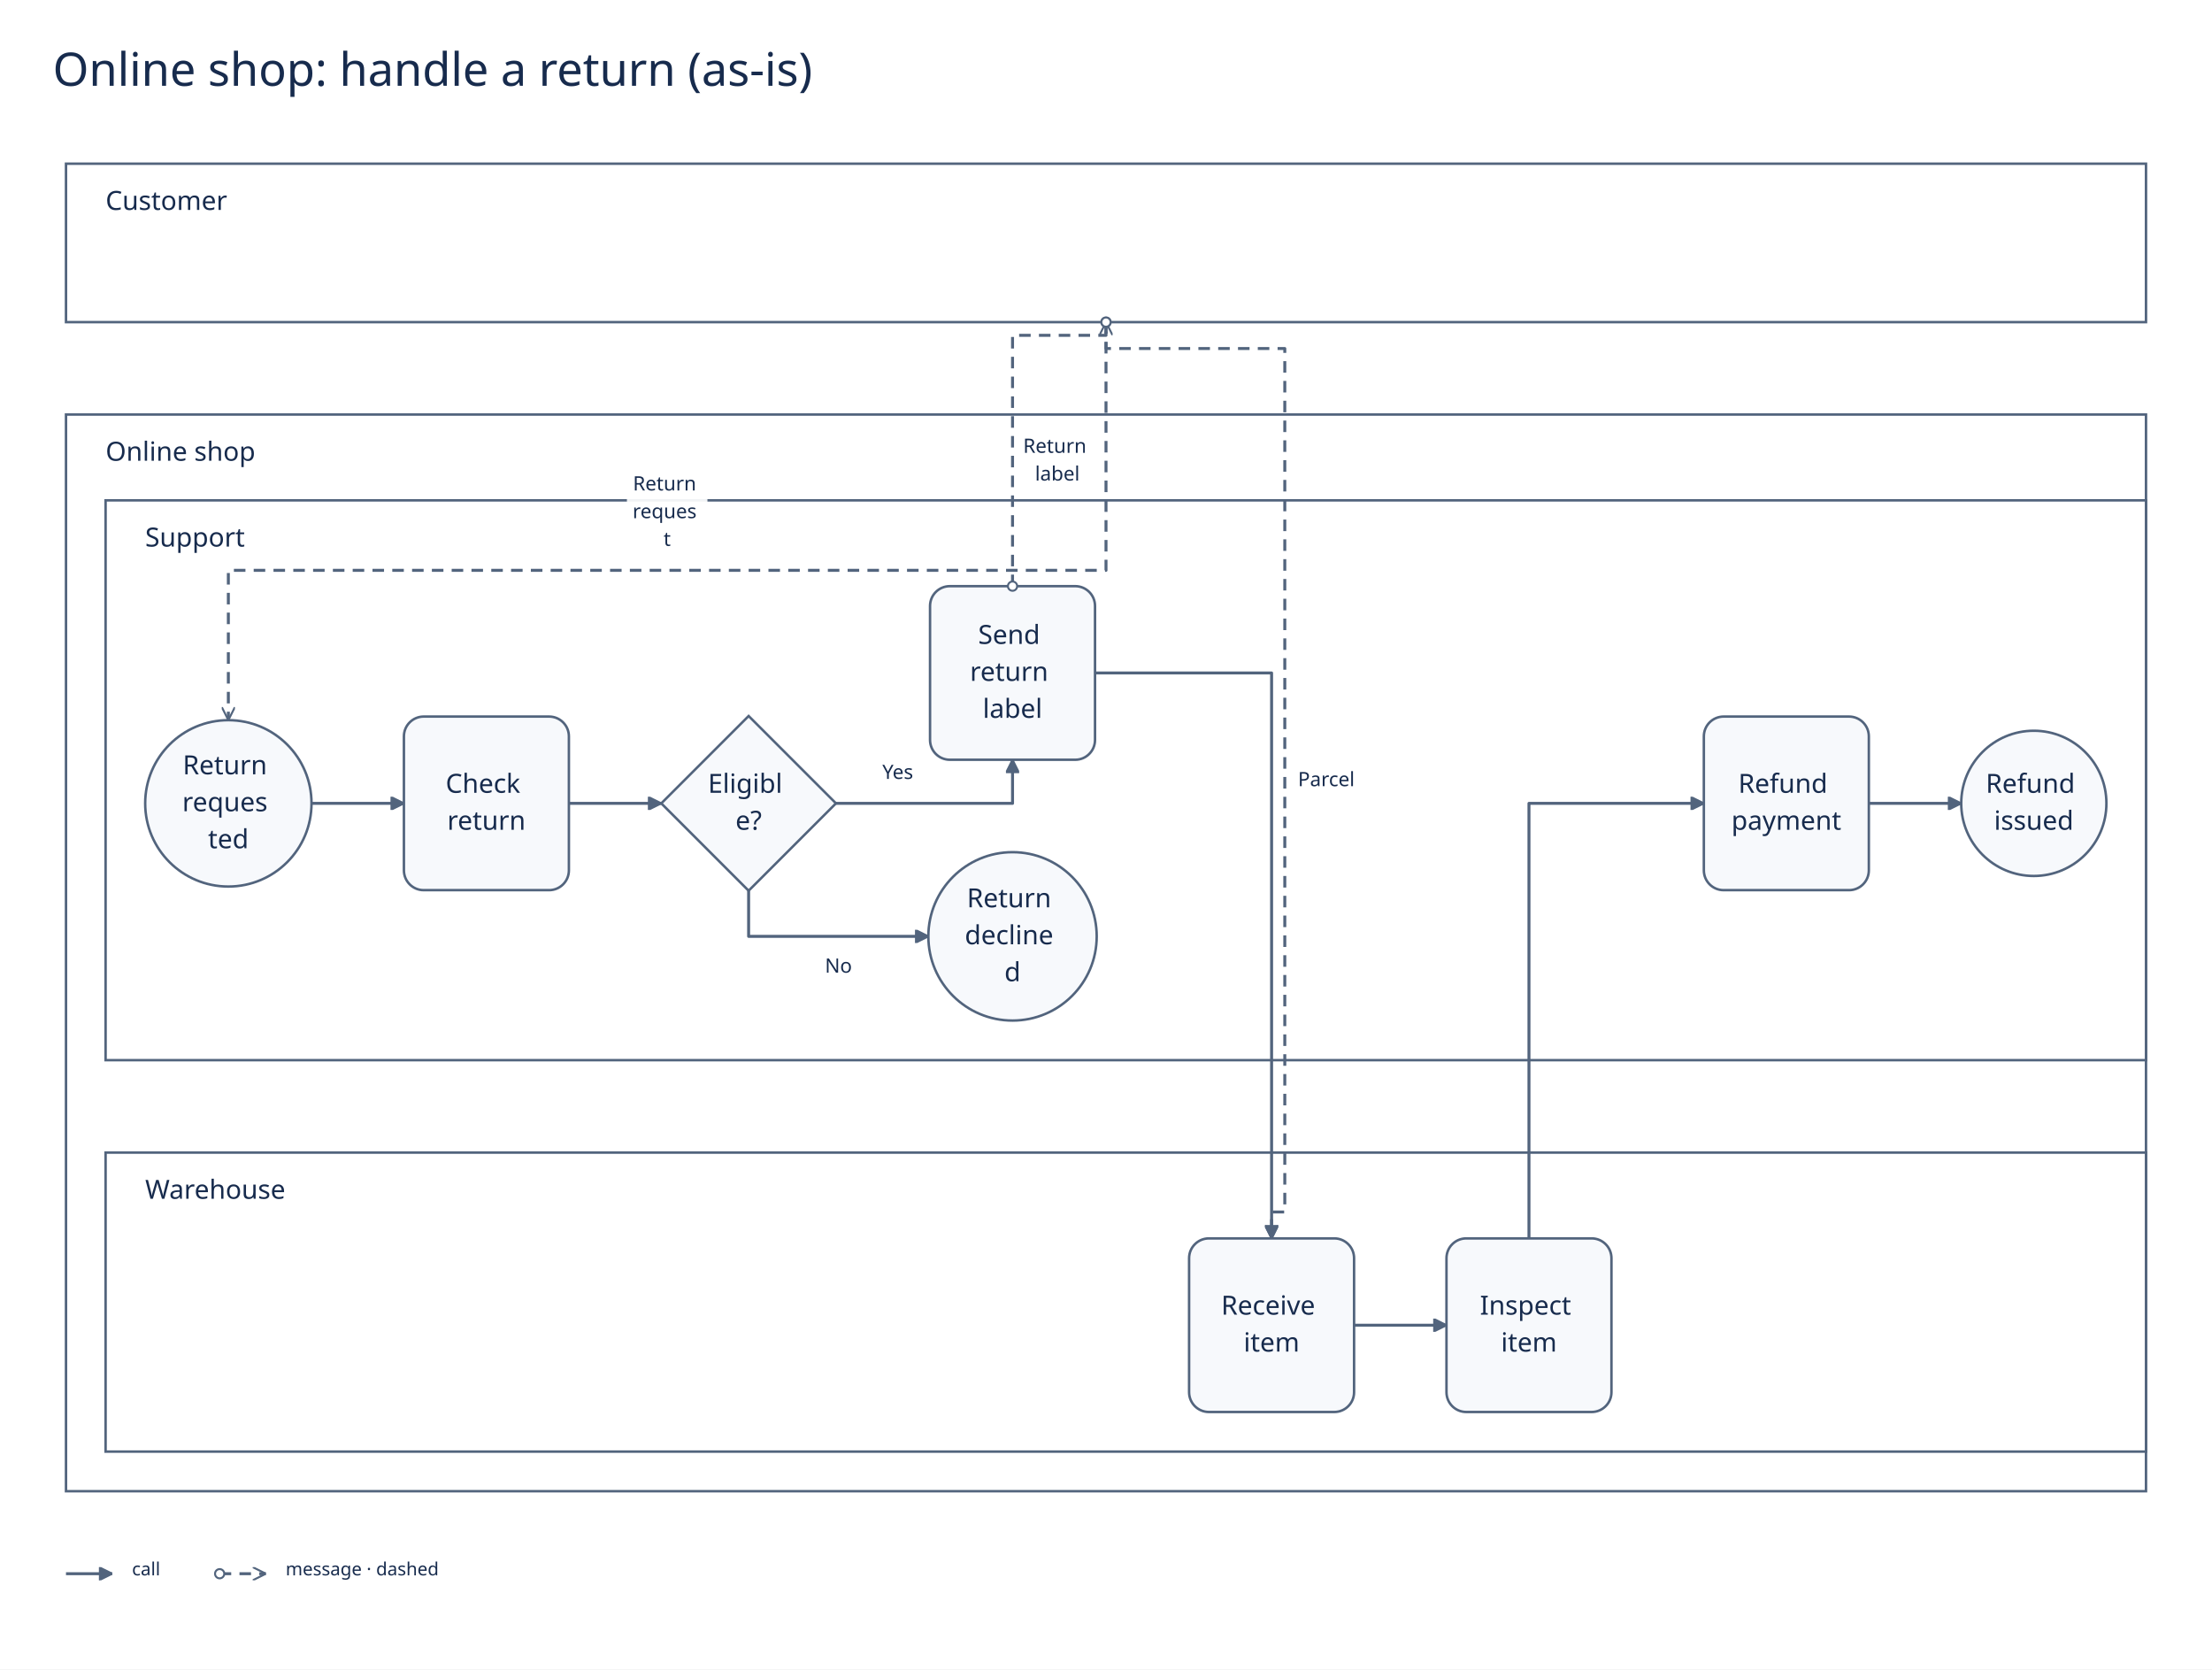
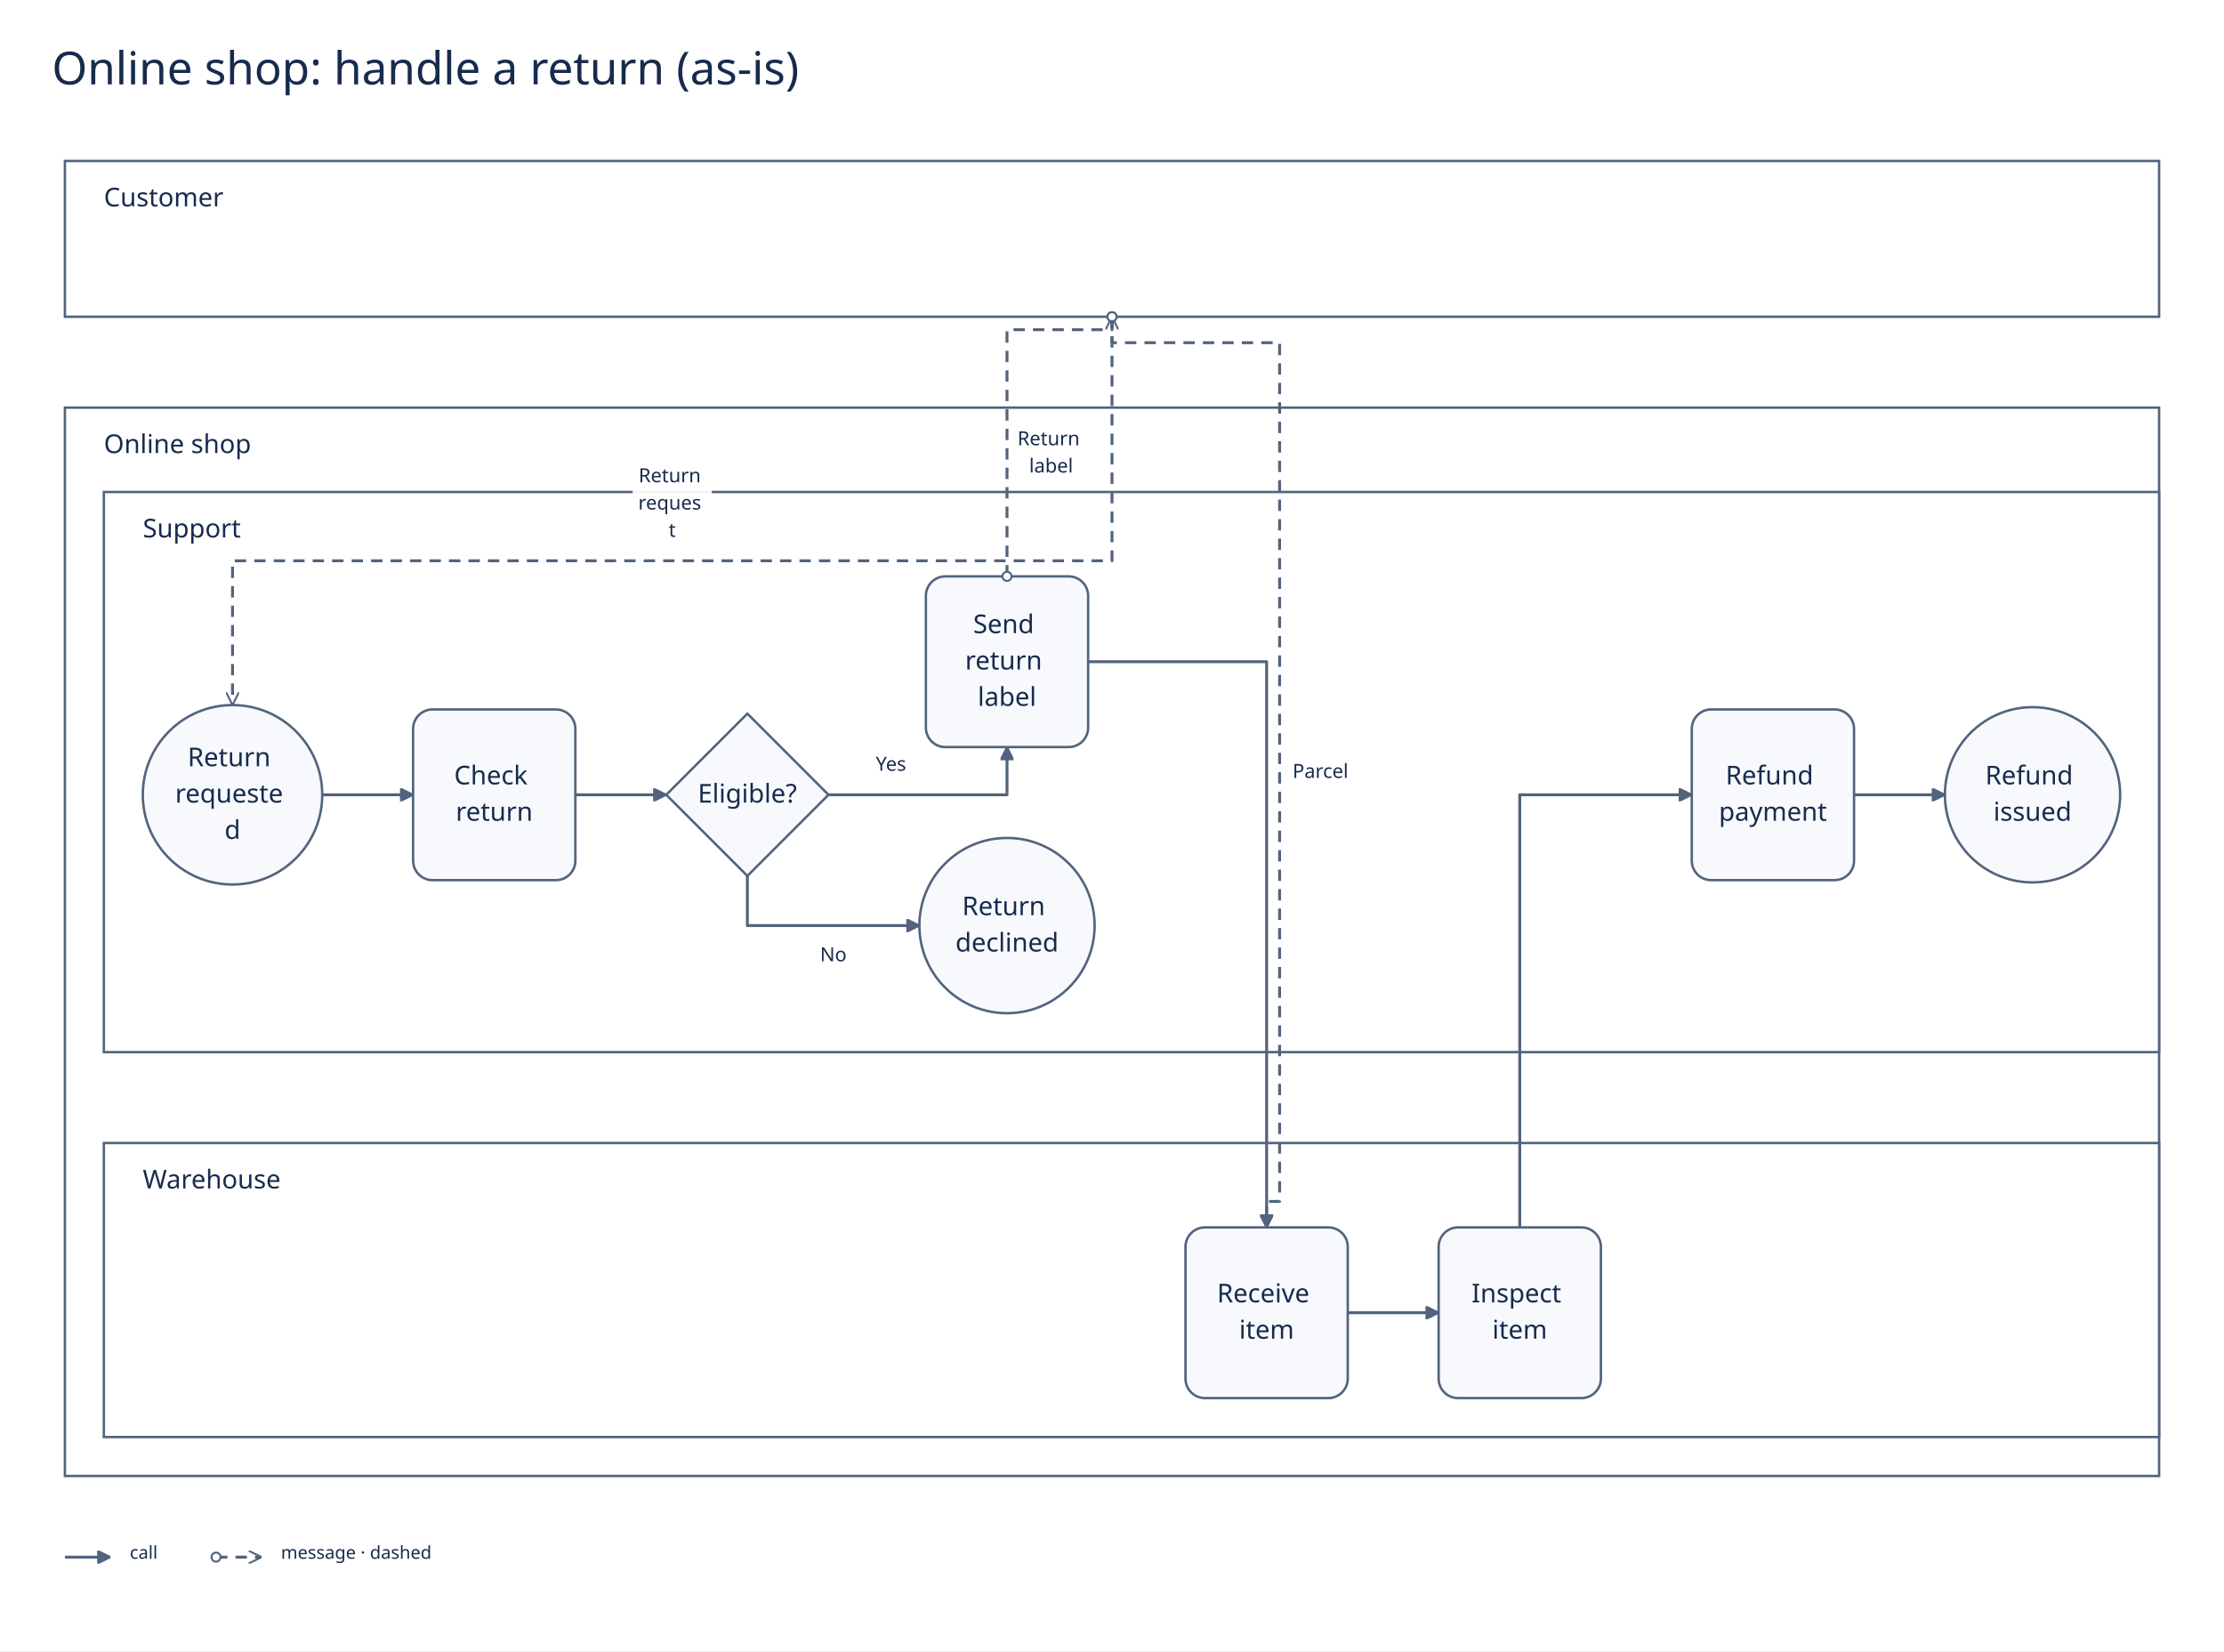
- <svg xmlns="http://www.w3.org/2000/svg" viewBox="0 0 1340.737 1011.642" width="1340.737" height="1011.642" lang="en" role="img" aria-labelledby="a5-en-document-title a5-en-document-desc" data-archatlas="0.1" data-measured-with="pillow">
+ <svg xmlns="http://www.w3.org/2000/svg" viewBox="0 0 1370.585 1017.6" width="1370.585" height="1017.6" lang="en" role="img" aria-labelledby="a5-en-document-title a5-en-document-desc" data-archatlas="0.1" data-measured-with="pillow">
  <defs>
    <marker id="a5-en-marker-peer-arrow" viewBox="0 0 10 10" refX="10" refY="5" markerWidth="8" markerHeight="8" markerUnits="userSpaceOnUse" orient="auto-start-reverse">
      <path d="M 0 0 L 10 5 L 0 10 Z" fill="#52647d" stroke="#52647d" stroke-width="1.5" />
    </marker>
    <marker id="a5-en-marker-peer-circle" viewBox="0 0 10 10" refX="5" refY="5" markerWidth="8" markerHeight="8" markerUnits="userSpaceOnUse">
      <circle cx="5" cy="5" r="3.5" fill="#ffffff" stroke="#52647d" stroke-width="1.5" />
    </marker>
    <marker id="a5-en-marker-peer-open" viewBox="0 0 10 10" refX="10" refY="5" markerWidth="8" markerHeight="8" markerUnits="userSpaceOnUse" orient="auto-start-reverse">
      <path d="M 0 0 L 10 5 L 0 10" fill="none" stroke="#52647d" stroke-width="1.5" />
    </marker>
  </defs>
-   <rect width="1340.737" height="1011.642" fill="#ffffff" data-role="canvas" />
-   <rect id="a5-en-shape-group-p_c" data-id="p_c" data-role="group" data-parent="" data-kind="pool" fill="#ffffff" stroke="#52647d" stroke-width="1.5" data-box="40 99.2 1260.737 96" x="40" y="99.2" width="1260.737" height="96" rx="0" />
-   <rect id="a5-en-shape-group-p_s" data-id="p_s" data-role="group" data-parent="" data-kind="pool" fill="#ffffff" stroke="#52647d" stroke-width="1.5" data-box="40 251.2 1260.737 652.442" x="40" y="251.2" width="1260.737" height="652.442" rx="0" />
-   <rect id="a5-en-shape-group-l_s" data-id="l_s" data-role="group" data-parent="p_s" data-kind="lane" fill="#ffffff" stroke="#52647d" stroke-width="1.5" data-box="64 303.2 1236.737 339.242" x="64" y="303.2" width="1236.737" height="339.242" rx="0" />
-   <ellipse id="a5-en-shape-node-st" data-id="st" data-role="node" data-parent="l_s" data-kind="event" fill="#f7f9fc" stroke="#52647d" stroke-width="1.5" data-box="88 436.413 100.817 100.817" cx="138.408" cy="486.821" rx="50.408" ry="50.408" />
-   <rect id="a5-en-shape-node-chk" data-id="chk" data-role="node" data-parent="l_s" data-kind="task" fill="#f7f9fc" stroke="#52647d" stroke-width="1.5" data-box="244.817 434.221 100 105.2" x="244.817" y="434.221" width="100" height="105.2" rx="12" />
-   <polygon id="a5-en-shape-node-gw" data-id="gw" data-role="node" data-parent="l_s" data-kind="gateway" fill="#f7f9fc" stroke="#52647d" stroke-width="1.5" data-box="400.817 433.882 105.878 105.878" points="453.756,433.882 506.695,486.821 453.756,539.76 400.817,486.821" />
-   <rect id="a5-en-shape-node-lab" data-id="lab" data-role="node" data-parent="l_s" data-kind="task" fill="#f7f9fc" stroke="#52647d" stroke-width="1.5" data-box="563.716 355.2 100 105.2" x="563.716" y="355.2" width="100" height="105.2" rx="12" />
-   <ellipse id="a5-en-shape-node-no" data-id="no" data-role="node" data-parent="l_s" data-kind="event" fill="#f7f9fc" stroke="#52647d" stroke-width="1.5" data-box="562.695 516.4 102.042 102.042" cx="613.716" cy="567.421" rx="51.021" ry="51.021" />
-   <rect id="a5-en-shape-node-ref" data-id="ref" data-role="node" data-parent="l_s" data-kind="task" fill="#f7f9fc" stroke="#52647d" stroke-width="1.5" data-box="1032.737 434.221 100 105.2" x="1032.737" y="434.221" width="100" height="105.2" rx="12" />
-   <ellipse id="a5-en-shape-node-ok" data-id="ok" data-role="node" data-parent="l_s" data-kind="event" fill="#f7f9fc" stroke="#52647d" stroke-width="1.5" data-box="1188.737 442.821 88 88" cx="1232.737" cy="486.821" rx="44" ry="44" />
-   <rect id="a5-en-shape-group-l_w" data-id="l_w" data-role="group" data-parent="p_s" data-kind="lane" fill="#ffffff" stroke="#52647d" stroke-width="1.5" data-box="64 698.442 1236.737 181.2" x="64" y="698.442" width="1236.737" height="181.2" rx="0" />
-   <rect id="a5-en-shape-node-rcv" data-id="rcv" data-role="node" data-parent="l_w" data-kind="task" fill="#f7f9fc" stroke="#52647d" stroke-width="1.5" data-box="720.737 750.442 100 105.2" x="720.737" y="750.442" width="100" height="105.2" rx="12" />
-   <rect id="a5-en-shape-node-ins" data-id="ins" data-role="node" data-parent="l_w" data-kind="task" fill="#f7f9fc" stroke="#52647d" stroke-width="1.5" data-box="876.737 750.442 100 105.2" x="876.737" y="750.442" width="100" height="105.2" rx="12" />
-   <polyline id="a5-en-edge-edge-1" data-id="edge-1" data-role="edge" data-from="st" data-to="chk" data-kind="call" points="188.817,486.821 244.817,486.821" fill="none" stroke="#52647d" stroke-width="1.8" stroke-linejoin="round" marker-end="url(#a5-en-marker-peer-arrow)" />
-   <polyline id="a5-en-edge-edge-2" data-id="edge-2" data-role="edge" data-from="chk" data-to="gw" data-kind="call" points="344.817,486.821 360.817,486.821 360.817,486.821 400.817,486.821" fill="none" stroke="#52647d" stroke-width="1.8" stroke-linejoin="round" marker-end="url(#a5-en-marker-peer-arrow)" />
-   <polyline id="a5-en-edge-edge-3" data-id="edge-3" data-role="edge" data-from="gw" data-to="lab" data-kind="call" points="506.695,486.821 613.716,486.821 613.716,460.4" fill="none" stroke="#52647d" stroke-width="1.8" stroke-linejoin="round" marker-end="url(#a5-en-marker-peer-arrow)" />
-   <polyline id="a5-en-edge-edge-4" data-id="edge-4" data-role="edge" data-from="gw" data-to="no" data-kind="call" points="453.756,539.76 453.756,567.421 562.695,567.421" fill="none" stroke="#52647d" stroke-width="1.8" stroke-linejoin="round" marker-end="url(#a5-en-marker-peer-arrow)" />
-   <polyline id="a5-en-edge-edge-5" data-id="edge-5" data-role="edge" data-from="lab" data-to="rcv" data-kind="call" points="663.716,407.8 770.737,407.8 770.737,750.442" fill="none" stroke="#52647d" stroke-width="1.8" stroke-linejoin="round" marker-end="url(#a5-en-marker-peer-arrow)" />
-   <polyline id="a5-en-edge-edge-6" data-id="edge-6" data-role="edge" data-from="rcv" data-to="ins" data-kind="call" points="820.737,803.042 876.737,803.042" fill="none" stroke="#52647d" stroke-width="1.8" stroke-linejoin="round" marker-end="url(#a5-en-marker-peer-arrow)" />
-   <polyline id="a5-en-edge-edge-7" data-id="edge-7" data-role="edge" data-from="ins" data-to="ref" data-kind="call" points="926.737,750.442 926.737,486.821 1032.737,486.821" fill="none" stroke="#52647d" stroke-width="1.8" stroke-linejoin="round" marker-end="url(#a5-en-marker-peer-arrow)" />
-   <polyline id="a5-en-edge-edge-8" data-id="edge-8" data-role="edge" data-from="ref" data-to="ok" data-kind="call" points="1132.737,486.821 1188.737,486.821" fill="none" stroke="#52647d" stroke-width="1.8" stroke-linejoin="round" marker-end="url(#a5-en-marker-peer-arrow)" />
-   <polyline id="a5-en-edge-edge-9" data-id="edge-9" data-role="edge" data-from="p_c" data-to="st" data-kind="message" points="670.368,195.2 670.368,345.6 138.408,345.6 138.408,436.413" fill="none" stroke="#52647d" stroke-width="1.8" stroke-linejoin="round" marker-end="url(#a5-en-marker-peer-open)" marker-start="url(#a5-en-marker-peer-circle)" stroke-dasharray="7 5" />
-   <polyline id="a5-en-edge-edge-10" data-id="edge-10" data-role="edge" data-from="lab" data-to="p_c" data-kind="message" points="613.716,355.2 613.716,203.2 670.368,203.2 670.368,195.2" fill="none" stroke="#52647d" stroke-width="1.8" stroke-linejoin="round" marker-end="url(#a5-en-marker-peer-open)" marker-start="url(#a5-en-marker-peer-circle)" stroke-dasharray="7 5" />
-   <polyline id="a5-en-edge-edge-11" data-id="edge-11" data-role="edge" data-from="p_c" data-to="rcv" data-kind="message" points="670.368,195.2 670.368,211.2 778.737,211.2 778.737,734.442 770.737,734.442 770.737,750.442" fill="none" stroke="#52647d" stroke-width="1.8" stroke-linejoin="round" marker-end="url(#a5-en-marker-peer-open)" marker-start="url(#a5-en-marker-peer-circle)" stroke-dasharray="7 5" />
-   <polyline id="a5-en-edge-legend-line-0" data-id="legend-line-0" data-role="edge" data-from="" data-to="" data-kind="legend" points="40,953.642 68,953.642" fill="none" stroke="#52647d" stroke-width="1.8" stroke-linejoin="round" marker-end="url(#a5-en-marker-peer-arrow)" />
-   <polyline id="a5-en-edge-legend-line-1" data-id="legend-line-1" data-role="edge" data-from="" data-to="" data-kind="legend" points="133.141,953.642 161.141,953.642" fill="none" stroke="#52647d" stroke-width="1.8" stroke-linejoin="round" marker-end="url(#a5-en-marker-peer-open)" marker-start="url(#a5-en-marker-peer-circle)" stroke-dasharray="7 5" />
-   <rect id="a5-en-shape-label-bg-__edge-3-background" data-id="__edge-3-background" data-role="label-bg" data-parent="edge-3" x="529.793" y="456.021" width="28.719" height="24.8" fill="#ffffff" fill-opacity="0.92" rx="3" />
-   <rect id="a5-en-shape-label-bg-__edge-4-background" data-id="__edge-4-background" data-role="label-bg" data-parent="edge-4" x="495.03" y="573.421" width="26.391" height="24.8" fill="#ffffff" fill-opacity="0.92" rx="3" />
-   <rect id="a5-en-shape-label-bg-__edge-9-background" data-id="__edge-9-background" data-role="label-bg" data-parent="edge-9" x="379.99" y="281.2" width="48.797" height="58.4" fill="#ffffff" fill-opacity="0.92" rx="3" />
-   <rect id="a5-en-shape-label-bg-__edge-10-background" data-id="__edge-10-background" data-role="label-bg" data-parent="edge-10" x="616.716" y="258.4" width="48.359" height="41.6" fill="#ffffff" fill-opacity="0.92" rx="3" />
-   <rect id="a5-en-shape-label-bg-__edge-11-background" data-id="__edge-11-background" data-role="label-bg" data-parent="edge-11" x="781.737" y="460.421" width="44.344" height="24.8" fill="#ffffff" fill-opacity="0.92" rx="3" />
+   <rect width="1370.585" height="1017.6" fill="#ffffff" data-role="canvas" />
+   <rect id="a5-en-shape-group-p_c" data-id="p_c" data-role="group" data-parent="" data-kind="pool" fill="#ffffff" stroke="#52647d" stroke-width="1.5" data-box="40 99.2 1290.585 96" x="40" y="99.2" width="1290.585" height="96" rx="0" />
+   <rect id="a5-en-shape-group-p_s" data-id="p_s" data-role="group" data-parent="" data-kind="pool" fill="#ffffff" stroke="#52647d" stroke-width="1.5" data-box="40 251.2 1290.585 658.4" x="40" y="251.2" width="1290.585" height="658.4" rx="0" />
+   <rect id="a5-en-shape-group-l_s" data-id="l_s" data-role="group" data-parent="p_s" data-kind="lane" fill="#ffffff" stroke="#52647d" stroke-width="1.5" data-box="64 303.2 1266.585 345.2" x="64" y="303.2" width="1266.585" height="345.2" rx="0" />
+   <ellipse id="a5-en-shape-node-st" data-id="st" data-role="node" data-parent="l_s" data-kind="event" fill="#f7f9fc" stroke="#52647d" stroke-width="1.5" data-box="88 434.507 110.585 110.585" cx="143.293" cy="489.8" rx="55.293" ry="55.293" />
+   <rect id="a5-en-shape-node-chk" data-id="chk" data-role="node" data-parent="l_s" data-kind="task" fill="#f7f9fc" stroke="#52647d" stroke-width="1.5" data-box="254.585 437.2 100 105.2" x="254.585" y="437.2" width="100" height="105.2" rx="12" />
+   <polygon id="a5-en-shape-node-gw" data-id="gw" data-role="node" data-parent="l_s" data-kind="gateway" fill="#f7f9fc" stroke="#52647d" stroke-width="1.5" data-box="410.585 439.8 100 100" points="460.585,439.8 510.585,489.8 460.585,539.8 410.585,489.8" />
+   <rect id="a5-en-shape-node-lab" data-id="lab" data-role="node" data-parent="l_s" data-kind="task" fill="#f7f9fc" stroke="#52647d" stroke-width="1.5" data-box="570.585 355.2 100 105.2" x="570.585" y="355.2" width="100" height="105.2" rx="12" />
+   <ellipse id="a5-en-shape-node-no" data-id="no" data-role="node" data-parent="l_s" data-kind="event" fill="#f7f9fc" stroke="#52647d" stroke-width="1.5" data-box="566.585 516.4 108 108" cx="620.585" cy="570.4" rx="54" ry="54" />
+   <rect id="a5-en-shape-node-ref" data-id="ref" data-role="node" data-parent="l_s" data-kind="task" fill="#f7f9fc" stroke="#52647d" stroke-width="1.5" data-box="1042.585 437.2 100 105.2" x="1042.585" y="437.2" width="100" height="105.2" rx="12" />
+   <ellipse id="a5-en-shape-node-ok" data-id="ok" data-role="node" data-parent="l_s" data-kind="event" fill="#f7f9fc" stroke="#52647d" stroke-width="1.5" data-box="1198.585 435.8 108 108" cx="1252.585" cy="489.8" rx="54" ry="54" />
+   <rect id="a5-en-shape-group-l_w" data-id="l_w" data-role="group" data-parent="p_s" data-kind="lane" fill="#ffffff" stroke="#52647d" stroke-width="1.5" data-box="64 704.4 1266.585 181.2" x="64" y="704.4" width="1266.585" height="181.2" rx="0" />
+   <rect id="a5-en-shape-node-rcv" data-id="rcv" data-role="node" data-parent="l_w" data-kind="task" fill="#f7f9fc" stroke="#52647d" stroke-width="1.5" data-box="730.585 756.4 100 105.2" x="730.585" y="756.4" width="100" height="105.2" rx="12" />
+   <rect id="a5-en-shape-node-ins" data-id="ins" data-role="node" data-parent="l_w" data-kind="task" fill="#f7f9fc" stroke="#52647d" stroke-width="1.5" data-box="886.585 756.4 100 105.2" x="886.585" y="756.4" width="100" height="105.2" rx="12" />
+   <polyline id="a5-en-edge-edge-1" data-id="edge-1" data-role="edge" data-from="st" data-to="chk" data-kind="call" points="198.585,489.8 214.585,489.8 214.585,489.8 254.585,489.8" fill="none" stroke="#52647d" stroke-width="1.8" stroke-linejoin="round" marker-end="url(#a5-en-marker-peer-arrow)" />
+   <polyline id="a5-en-edge-edge-2" data-id="edge-2" data-role="edge" data-from="chk" data-to="gw" data-kind="call" points="354.585,489.8 410.585,489.8" fill="none" stroke="#52647d" stroke-width="1.8" stroke-linejoin="round" marker-end="url(#a5-en-marker-peer-arrow)" />
+   <polyline id="a5-en-edge-edge-3" data-id="edge-3" data-role="edge" data-from="gw" data-to="lab" data-kind="call" points="510.585,489.8 620.585,489.8 620.585,460.4" fill="none" stroke="#52647d" stroke-width="1.8" stroke-linejoin="round" marker-end="url(#a5-en-marker-peer-arrow)" />
+   <polyline id="a5-en-edge-edge-4" data-id="edge-4" data-role="edge" data-from="gw" data-to="no" data-kind="call" points="460.585,539.8 460.585,570.4 566.585,570.4" fill="none" stroke="#52647d" stroke-width="1.8" stroke-linejoin="round" marker-end="url(#a5-en-marker-peer-arrow)" />
+   <polyline id="a5-en-edge-edge-5" data-id="edge-5" data-role="edge" data-from="lab" data-to="rcv" data-kind="call" points="670.585,407.8 780.585,407.8 780.585,756.4" fill="none" stroke="#52647d" stroke-width="1.8" stroke-linejoin="round" marker-end="url(#a5-en-marker-peer-arrow)" />
+   <polyline id="a5-en-edge-edge-6" data-id="edge-6" data-role="edge" data-from="rcv" data-to="ins" data-kind="call" points="830.585,809 886.585,809" fill="none" stroke="#52647d" stroke-width="1.8" stroke-linejoin="round" marker-end="url(#a5-en-marker-peer-arrow)" />
+   <polyline id="a5-en-edge-edge-7" data-id="edge-7" data-role="edge" data-from="ins" data-to="ref" data-kind="call" points="936.585,756.4 936.585,489.8 1042.585,489.8" fill="none" stroke="#52647d" stroke-width="1.8" stroke-linejoin="round" marker-end="url(#a5-en-marker-peer-arrow)" />
+   <polyline id="a5-en-edge-edge-8" data-id="edge-8" data-role="edge" data-from="ref" data-to="ok" data-kind="call" points="1142.585,489.8 1198.585,489.8" fill="none" stroke="#52647d" stroke-width="1.8" stroke-linejoin="round" marker-end="url(#a5-en-marker-peer-arrow)" />
+   <polyline id="a5-en-edge-edge-9" data-id="edge-9" data-role="edge" data-from="p_c" data-to="st" data-kind="message" points="685.293,195.2 685.293,345.6 143.293,345.6 143.293,434.507" fill="none" stroke="#52647d" stroke-width="1.8" stroke-linejoin="round" marker-end="url(#a5-en-marker-peer-open)" marker-start="url(#a5-en-marker-peer-circle)" stroke-dasharray="7 5" />
+   <polyline id="a5-en-edge-edge-10" data-id="edge-10" data-role="edge" data-from="lab" data-to="p_c" data-kind="message" points="620.585,355.2 620.585,203.2 685.293,203.2 685.293,195.2" fill="none" stroke="#52647d" stroke-width="1.8" stroke-linejoin="round" marker-end="url(#a5-en-marker-peer-open)" marker-start="url(#a5-en-marker-peer-circle)" stroke-dasharray="7 5" />
+   <polyline id="a5-en-edge-edge-11" data-id="edge-11" data-role="edge" data-from="p_c" data-to="rcv" data-kind="message" points="685.293,195.2 685.293,211.2 788.585,211.2 788.585,740.4 780.585,740.4 780.585,756.4" fill="none" stroke="#52647d" stroke-width="1.8" stroke-linejoin="round" marker-end="url(#a5-en-marker-peer-open)" marker-start="url(#a5-en-marker-peer-circle)" stroke-dasharray="7 5" />
+   <polyline id="a5-en-edge-legend-line-0" data-id="legend-line-0" data-role="edge" data-from="" data-to="" data-kind="legend" points="40,959.6 68,959.6" fill="none" stroke="#52647d" stroke-width="1.8" stroke-linejoin="round" marker-end="url(#a5-en-marker-peer-arrow)" />
+   <polyline id="a5-en-edge-legend-line-1" data-id="legend-line-1" data-role="edge" data-from="" data-to="" data-kind="legend" points="133.141,959.6 161.141,959.6" fill="none" stroke="#52647d" stroke-width="1.8" stroke-linejoin="round" marker-end="url(#a5-en-marker-peer-open)" marker-start="url(#a5-en-marker-peer-circle)" stroke-dasharray="7 5" />
+   <rect id="a5-en-shape-label-bg-__edge-3-background" data-id="__edge-3-background" data-role="label-bg" data-parent="edge-3" x="534.726" y="459" width="28.719" height="24.8" fill="#ffffff" fill-opacity="0.92" rx="3" />
+   <rect id="a5-en-shape-label-bg-__edge-4-background" data-id="__edge-4-background" data-role="label-bg" data-parent="edge-4" x="500.39" y="576.4" width="26.391" height="24.8" fill="#ffffff" fill-opacity="0.92" rx="3" />
+   <rect id="a5-en-shape-label-bg-__edge-9-background" data-id="__edge-9-background" data-role="label-bg" data-parent="edge-9" x="389.894" y="281.2" width="48.797" height="58.4" fill="#ffffff" fill-opacity="0.92" rx="3" />
+   <rect id="a5-en-shape-label-bg-__edge-10-background" data-id="__edge-10-background" data-role="label-bg" data-parent="edge-10" x="623.585" y="258.4" width="48.359" height="41.6" fill="#ffffff" fill-opacity="0.92" rx="3" />
+   <rect id="a5-en-shape-label-bg-__edge-11-background" data-id="__edge-11-background" data-role="label-bg" data-parent="edge-11" x="791.585" y="463.4" width="44.344" height="24.8" fill="#ffffff" fill-opacity="0.92" rx="3" />
  <text id="a5-en-text-title-figure-title" data-id="figure-title" data-role="title" data-owner="" x="32" y="52" font-size="28" font-family="&quot;Noto Sans&quot;, &quot;DejaVu Sans&quot;, &quot;Liberation Sans&quot;, &quot;Noto Sans CJK SC&quot;, sans-serif" text-anchor="start" fill="#172b4d" data-text-box="32 24 460.328 39.2">
    <tspan x="32" y="52">
      <tspan font-family="Noto Sans">Online shop: handle a return (as-is)</tspan>
    </tspan>
  </text>
  <text id="a5-en-text-group-title-p_c-title" data-id="p_c-title" data-role="group-title" data-owner="p_c" x="64" y="127.2" font-size="16" font-family="&quot;Noto Sans&quot;, &quot;DejaVu Sans&quot;, &quot;Liberation Sans&quot;, &quot;Noto Sans CJK SC&quot;, sans-serif" text-anchor="start" fill="#172b4d" data-text-box="64 111.2 73.719 22.4">
    <tspan x="64" y="127.2">
      <tspan font-family="Noto Sans">Customer</tspan>
    </tspan>
  </text>
  <text id="a5-en-text-group-title-p_s-title" data-id="p_s-title" data-role="group-title" data-owner="p_s" x="64" y="279.2" font-size="16" font-family="&quot;Noto Sans&quot;, &quot;DejaVu Sans&quot;, &quot;Liberation Sans&quot;, &quot;Noto Sans CJK SC&quot;, sans-serif" text-anchor="start" fill="#172b4d" data-text-box="64 263.2 90.797 22.4">
    <tspan x="64" y="279.2">
      <tspan font-family="Noto Sans">Online shop</tspan>
    </tspan>
  </text>
  <text id="a5-en-text-group-title-l_s-title" data-id="l_s-title" data-role="group-title" data-owner="l_s" x="88" y="331.2" font-size="16" font-family="&quot;Noto Sans&quot;, &quot;DejaVu Sans&quot;, &quot;Liberation Sans&quot;, &quot;Noto Sans CJK SC&quot;, sans-serif" text-anchor="start" fill="#172b4d" data-text-box="88 315.2 60.438 22.4">
    <tspan x="88" y="331.2">
      <tspan font-family="Noto Sans">Support</tspan>
    </tspan>
  </text>
-   <text id="a5-en-text-name-st-name" data-id="st-name" data-role="name" data-owner="st" x="138.408" y="469.221" font-size="16" font-family="&quot;Noto Sans&quot;, &quot;DejaVu Sans&quot;, &quot;Liberation Sans&quot;, &quot;Noto Sans CJK SC&quot;, sans-serif" text-anchor="middle" fill="#172b4d" data-text-box="112.533 453.221 51.75 67.2">
-     <tspan x="138.408" y="469.221">
+   <text id="a5-en-text-name-st-name" data-id="st-name" data-role="name" data-owner="st" x="143.293" y="472.2" font-size="16" font-family="&quot;Noto Sans&quot;, &quot;DejaVu Sans&quot;, &quot;Liberation Sans&quot;, &quot;Noto Sans CJK SC&quot;, sans-serif" text-anchor="middle" fill="#172b4d" data-text-box="110.011 456.2 66.562 67.2">
+     <tspan x="143.293" y="472.2">
      <tspan font-family="Noto Sans">Return</tspan>
    </tspan>
-     <tspan x="138.408" y="491.621">
-       <tspan font-family="Noto Sans">reques</tspan>
+     <tspan x="143.293" y="494.6">
+       <tspan font-family="Noto Sans">requeste</tspan>
    </tspan>
-     <tspan x="138.408" y="514.021">
-       <tspan font-family="Noto Sans">ted</tspan>
+     <tspan x="143.293" y="517">
+       <tspan font-family="Noto Sans">d</tspan>
    </tspan>
  </text>
-   <text id="a5-en-text-name-chk-name" data-id="chk-name" data-role="name" data-owner="chk" x="294.817" y="480.421" font-size="16" font-family="&quot;Noto Sans&quot;, &quot;DejaVu Sans&quot;, &quot;Liberation Sans&quot;, &quot;Noto Sans CJK SC&quot;, sans-serif" text-anchor="middle" fill="#172b4d" data-text-box="271.067 464.421 47.5 44.8">
-     <tspan x="294.817" y="480.421">
+   <text id="a5-en-text-name-chk-name" data-id="chk-name" data-role="name" data-owner="chk" x="304.585" y="483.4" font-size="16" font-family="&quot;Noto Sans&quot;, &quot;DejaVu Sans&quot;, &quot;Liberation Sans&quot;, &quot;Noto Sans CJK SC&quot;, sans-serif" text-anchor="middle" fill="#172b4d" data-text-box="280.835 467.4 47.5 44.8">
+     <tspan x="304.585" y="483.4">
      <tspan font-family="Noto Sans">Check</tspan>
    </tspan>
-     <tspan x="294.817" y="502.821">
+     <tspan x="304.585" y="505.8">
      <tspan font-family="Noto Sans">return</tspan>
    </tspan>
  </text>
-   <text id="a5-en-text-name-gw-name" data-id="gw-name" data-role="name" data-owner="gw" x="453.756" y="480.421" font-size="16" font-family="&quot;Noto Sans&quot;, &quot;DejaVu Sans&quot;, &quot;Liberation Sans&quot;, &quot;Noto Sans CJK SC&quot;, sans-serif" text-anchor="middle" fill="#172b4d" data-text-box="431.217 464.421 45.078 44.8">
-     <tspan x="453.756" y="480.421">
-       <tspan font-family="Noto Sans">Eligibl</tspan>
-     </tspan>
-     <tspan x="453.756" y="502.821">
-       <tspan font-family="Noto Sans">e?</tspan>
+   <text id="a5-en-text-name-gw-name" data-id="gw-name" data-role="name" data-owner="gw" x="460.585" y="494.6" font-size="16" font-family="&quot;Noto Sans&quot;, &quot;DejaVu Sans&quot;, &quot;Liberation Sans&quot;, &quot;Noto Sans CJK SC&quot;, sans-serif" text-anchor="middle" fill="#172b4d" data-text-box="430.062 478.6 61.047 22.4">
+     <tspan x="460.585" y="494.6">
+       <tspan font-family="Noto Sans">Eligible?</tspan>
    </tspan>
  </text>
-   <text id="a5-en-text-name-lab-name" data-id="lab-name" data-role="name" data-owner="lab" x="613.716" y="390.2" font-size="16" font-family="&quot;Noto Sans&quot;, &quot;DejaVu Sans&quot;, &quot;Liberation Sans&quot;, &quot;Noto Sans CJK SC&quot;, sans-serif" text-anchor="middle" fill="#172b4d" data-text-box="589.966 374.2 47.5 67.2">
-     <tspan x="613.716" y="390.2">
+   <text id="a5-en-text-name-lab-name" data-id="lab-name" data-role="name" data-owner="lab" x="620.585" y="390.2" font-size="16" font-family="&quot;Noto Sans&quot;, &quot;DejaVu Sans&quot;, &quot;Liberation Sans&quot;, &quot;Noto Sans CJK SC&quot;, sans-serif" text-anchor="middle" fill="#172b4d" data-text-box="596.835 374.2 47.5 67.2">
+     <tspan x="620.585" y="390.2">
      <tspan font-family="Noto Sans">Send</tspan>
    </tspan>
-     <tspan x="613.716" y="412.6">
+     <tspan x="620.585" y="412.6">
      <tspan font-family="Noto Sans">return</tspan>
    </tspan>
-     <tspan x="613.716" y="435">
+     <tspan x="620.585" y="435">
      <tspan font-family="Noto Sans">label</tspan>
    </tspan>
  </text>
-   <text id="a5-en-text-name-no-name" data-id="no-name" data-role="name" data-owner="no" x="613.716" y="549.821" font-size="16" font-family="&quot;Noto Sans&quot;, &quot;DejaVu Sans&quot;, &quot;Liberation Sans&quot;, &quot;Noto Sans CJK SC&quot;, sans-serif" text-anchor="middle" fill="#172b4d" data-text-box="586.849 533.821 53.734 67.2">
-     <tspan x="613.716" y="549.821">
+   <text id="a5-en-text-name-no-name" data-id="no-name" data-role="name" data-owner="no" x="620.585" y="564" font-size="16" font-family="&quot;Noto Sans&quot;, &quot;DejaVu Sans&quot;, &quot;Liberation Sans&quot;, &quot;Noto Sans CJK SC&quot;, sans-serif" text-anchor="middle" fill="#172b4d" data-text-box="588.796 548 63.578 44.8">
+     <tspan x="620.585" y="564">
      <tspan font-family="Noto Sans">Return</tspan>
    </tspan>
-     <tspan x="613.716" y="572.221">
-       <tspan font-family="Noto Sans">decline</tspan>
-     </tspan>
-     <tspan x="613.716" y="594.621">
-       <tspan font-family="Noto Sans">d</tspan>
+     <tspan x="620.585" y="586.4">
+       <tspan font-family="Noto Sans">declined</tspan>
    </tspan>
  </text>
-   <text id="a5-en-text-name-ref-name" data-id="ref-name" data-role="name" data-owner="ref" x="1082.737" y="480.421" font-size="16" font-family="&quot;Noto Sans&quot;, &quot;DejaVu Sans&quot;, &quot;Liberation Sans&quot;, &quot;Noto Sans CJK SC&quot;, sans-serif" text-anchor="middle" fill="#172b4d" data-text-box="1049.424 464.421 66.625 44.8">
-     <tspan x="1082.737" y="480.421">
+   <text id="a5-en-text-name-ref-name" data-id="ref-name" data-role="name" data-owner="ref" x="1092.585" y="483.4" font-size="16" font-family="&quot;Noto Sans&quot;, &quot;DejaVu Sans&quot;, &quot;Liberation Sans&quot;, &quot;Noto Sans CJK SC&quot;, sans-serif" text-anchor="middle" fill="#172b4d" data-text-box="1059.273 467.4 66.625 44.8">
+     <tspan x="1092.585" y="483.4">
      <tspan font-family="Noto Sans">Refund</tspan>
    </tspan>
-     <tspan x="1082.737" y="502.821">
+     <tspan x="1092.585" y="505.8">
      <tspan font-family="Noto Sans">payment</tspan>
    </tspan>
  </text>
-   <text id="a5-en-text-name-ok-name" data-id="ok-name" data-role="name" data-owner="ok" x="1232.737" y="480.421" font-size="16" font-family="&quot;Noto Sans&quot;, &quot;DejaVu Sans&quot;, &quot;Liberation Sans&quot;, &quot;Noto Sans CJK SC&quot;, sans-serif" text-anchor="middle" fill="#172b4d" data-text-box="1205.682 464.421 54.109 44.8">
-     <tspan x="1232.737" y="480.421">
+   <text id="a5-en-text-name-ok-name" data-id="ok-name" data-role="name" data-owner="ok" x="1252.585" y="483.4" font-size="16" font-family="&quot;Noto Sans&quot;, &quot;DejaVu Sans&quot;, &quot;Liberation Sans&quot;, &quot;Noto Sans CJK SC&quot;, sans-serif" text-anchor="middle" fill="#172b4d" data-text-box="1225.531 467.4 54.109 44.8">
+     <tspan x="1252.585" y="483.4">
      <tspan font-family="Noto Sans">Refund</tspan>
    </tspan>
-     <tspan x="1232.737" y="502.821">
+     <tspan x="1252.585" y="505.8">
      <tspan font-family="Noto Sans">issued</tspan>
    </tspan>
  </text>
-   <text id="a5-en-text-group-title-l_w-title" data-id="l_w-title" data-role="group-title" data-owner="l_w" x="88" y="726.442" font-size="16" font-family="&quot;Noto Sans&quot;, &quot;DejaVu Sans&quot;, &quot;Liberation Sans&quot;, &quot;Noto Sans CJK SC&quot;, sans-serif" text-anchor="start" fill="#172b4d" data-text-box="88 710.442 85.016 22.4">
-     <tspan x="88" y="726.442">
+   <text id="a5-en-text-group-title-l_w-title" data-id="l_w-title" data-role="group-title" data-owner="l_w" x="88" y="732.4" font-size="16" font-family="&quot;Noto Sans&quot;, &quot;DejaVu Sans&quot;, &quot;Liberation Sans&quot;, &quot;Noto Sans CJK SC&quot;, sans-serif" text-anchor="start" fill="#172b4d" data-text-box="88 716.4 85.016 22.4">
+     <tspan x="88" y="732.4">
      <tspan font-family="Noto Sans">Warehouse</tspan>
    </tspan>
  </text>
-   <text id="a5-en-text-name-rcv-name" data-id="rcv-name" data-role="name" data-owner="rcv" x="770.737" y="796.642" font-size="16" font-family="&quot;Noto Sans&quot;, &quot;DejaVu Sans&quot;, &quot;Liberation Sans&quot;, &quot;Noto Sans CJK SC&quot;, sans-serif" text-anchor="middle" fill="#172b4d" data-text-box="742.245 780.642 56.984 44.8">
-     <tspan x="770.737" y="796.642">
+   <text id="a5-en-text-name-rcv-name" data-id="rcv-name" data-role="name" data-owner="rcv" x="780.585" y="802.6" font-size="16" font-family="&quot;Noto Sans&quot;, &quot;DejaVu Sans&quot;, &quot;Liberation Sans&quot;, &quot;Noto Sans CJK SC&quot;, sans-serif" text-anchor="middle" fill="#172b4d" data-text-box="752.093 786.6 56.984 44.8">
+     <tspan x="780.585" y="802.6">
      <tspan font-family="Noto Sans">Receive</tspan>
    </tspan>
-     <tspan x="770.737" y="819.042">
+     <tspan x="780.585" y="825">
      <tspan font-family="Noto Sans">item</tspan>
    </tspan>
  </text>
-   <text id="a5-en-text-name-ins-name" data-id="ins-name" data-role="name" data-owner="ins" x="926.737" y="796.642" font-size="16" font-family="&quot;Noto Sans&quot;, &quot;DejaVu Sans&quot;, &quot;Liberation Sans&quot;, &quot;Noto Sans CJK SC&quot;, sans-serif" text-anchor="middle" fill="#172b4d" data-text-box="899.081 780.642 55.312 44.8">
-     <tspan x="926.737" y="796.642">
+   <text id="a5-en-text-name-ins-name" data-id="ins-name" data-role="name" data-owner="ins" x="936.585" y="802.6" font-size="16" font-family="&quot;Noto Sans&quot;, &quot;DejaVu Sans&quot;, &quot;Liberation Sans&quot;, &quot;Noto Sans CJK SC&quot;, sans-serif" text-anchor="middle" fill="#172b4d" data-text-box="908.929 786.6 55.312 44.8">
+     <tspan x="936.585" y="802.6">
      <tspan font-family="Noto Sans">Inspect</tspan>
    </tspan>
-     <tspan x="926.737" y="819.042">
+     <tspan x="936.585" y="825">
      <tspan font-family="Noto Sans">item</tspan>
    </tspan>
  </text>
-   <text id="a5-en-text-edge-label-edge-3-label" data-id="edge-3-label" data-role="edge-label" data-owner="edge-3" x="544.152" y="472.021" font-size="12" font-family="&quot;Noto Sans&quot;, &quot;DejaVu Sans&quot;, &quot;Liberation Sans&quot;, &quot;Noto Sans CJK SC&quot;, sans-serif" text-anchor="middle" fill="#172b4d" data-text-box="534.793 460.021 18.719 16.8">
-     <tspan x="544.152" y="472.021">
+   <text id="a5-en-text-edge-label-edge-3-label" data-id="edge-3-label" data-role="edge-label" data-owner="edge-3" x="549.085" y="475" font-size="12" font-family="&quot;Noto Sans&quot;, &quot;DejaVu Sans&quot;, &quot;Liberation Sans&quot;, &quot;Noto Sans CJK SC&quot;, sans-serif" text-anchor="middle" fill="#172b4d" data-text-box="539.726 463 18.719 16.8">
+     <tspan x="549.085" y="475">
      <tspan font-family="Noto Sans">Yes</tspan>
    </tspan>
  </text>
-   <text id="a5-en-text-edge-label-edge-4-label" data-id="edge-4-label" data-role="edge-label" data-owner="edge-4" x="508.225" y="589.421" font-size="12" font-family="&quot;Noto Sans&quot;, &quot;DejaVu Sans&quot;, &quot;Liberation Sans&quot;, &quot;Noto Sans CJK SC&quot;, sans-serif" text-anchor="middle" fill="#172b4d" data-text-box="500.03 577.421 16.391 16.8">
-     <tspan x="508.225" y="589.421">
+   <text id="a5-en-text-edge-label-edge-4-label" data-id="edge-4-label" data-role="edge-label" data-owner="edge-4" x="513.585" y="592.4" font-size="12" font-family="&quot;Noto Sans&quot;, &quot;DejaVu Sans&quot;, &quot;Liberation Sans&quot;, &quot;Noto Sans CJK SC&quot;, sans-serif" text-anchor="middle" fill="#172b4d" data-text-box="505.39 580.4 16.391 16.8">
+     <tspan x="513.585" y="592.4">
      <tspan font-family="Noto Sans">No</tspan>
    </tspan>
  </text>
-   <text id="a5-en-text-edge-label-edge-9-label" data-id="edge-9-label" data-role="edge-label" data-owner="edge-9" x="404.388" y="297.2" font-size="12" font-family="&quot;Noto Sans&quot;, &quot;DejaVu Sans&quot;, &quot;Liberation Sans&quot;, &quot;Noto Sans CJK SC&quot;, sans-serif" text-anchor="middle" fill="#172b4d" data-text-box="384.99 285.2 38.797 50.4">
-     <tspan x="404.388" y="297.2">
+   <text id="a5-en-text-edge-label-edge-9-label" data-id="edge-9-label" data-role="edge-label" data-owner="edge-9" x="414.293" y="297.2" font-size="12" font-family="&quot;Noto Sans&quot;, &quot;DejaVu Sans&quot;, &quot;Liberation Sans&quot;, &quot;Noto Sans CJK SC&quot;, sans-serif" text-anchor="middle" fill="#172b4d" data-text-box="394.894 285.2 38.797 50.4">
+     <tspan x="414.293" y="297.2">
      <tspan font-family="Noto Sans">Return</tspan>
    </tspan>
-     <tspan x="404.388" y="314">
+     <tspan x="414.293" y="314">
      <tspan font-family="Noto Sans">reques</tspan>
    </tspan>
-     <tspan x="404.388" y="330.8">
+     <tspan x="414.293" y="330.8">
      <tspan font-family="Noto Sans">t</tspan>
    </tspan>
  </text>
-   <text id="a5-en-text-edge-label-edge-10-label" data-id="edge-10-label" data-role="edge-label" data-owner="edge-10" x="640.896" y="274.4" font-size="12" font-family="&quot;Noto Sans&quot;, &quot;DejaVu Sans&quot;, &quot;Liberation Sans&quot;, &quot;Noto Sans CJK SC&quot;, sans-serif" text-anchor="middle" fill="#172b4d" data-text-box="621.716 262.4 38.359 33.6">
-     <tspan x="640.896" y="274.4">
+   <text id="a5-en-text-edge-label-edge-10-label" data-id="edge-10-label" data-role="edge-label" data-owner="edge-10" x="647.765" y="274.4" font-size="12" font-family="&quot;Noto Sans&quot;, &quot;DejaVu Sans&quot;, &quot;Liberation Sans&quot;, &quot;Noto Sans CJK SC&quot;, sans-serif" text-anchor="middle" fill="#172b4d" data-text-box="628.585 262.4 38.359 33.6">
+     <tspan x="647.765" y="274.4">
      <tspan font-family="Noto Sans">Return</tspan>
    </tspan>
-     <tspan x="640.896" y="291.2">
+     <tspan x="647.765" y="291.2">
      <tspan font-family="Noto Sans">label</tspan>
    </tspan>
  </text>
-   <text id="a5-en-text-edge-label-edge-11-label" data-id="edge-11-label" data-role="edge-label" data-owner="edge-11" x="803.909" y="476.421" font-size="12" font-family="&quot;Noto Sans&quot;, &quot;DejaVu Sans&quot;, &quot;Liberation Sans&quot;, &quot;Noto Sans CJK SC&quot;, sans-serif" text-anchor="middle" fill="#172b4d" data-text-box="786.737 464.421 34.344 16.8">
-     <tspan x="803.909" y="476.421">
+   <text id="a5-en-text-edge-label-edge-11-label" data-id="edge-11-label" data-role="edge-label" data-owner="edge-11" x="813.757" y="479.4" font-size="12" font-family="&quot;Noto Sans&quot;, &quot;DejaVu Sans&quot;, &quot;Liberation Sans&quot;, &quot;Noto Sans CJK SC&quot;, sans-serif" text-anchor="middle" fill="#172b4d" data-text-box="796.585 467.4 34.344 16.8">
+     <tspan x="813.757" y="479.4">
      <tspan font-family="Noto Sans">Parcel</tspan>
    </tspan>
  </text>
-   <text id="a5-en-text-legend-legend-0" data-id="legend-0" data-role="legend" data-owner="" x="80" y="954.642" font-size="11" font-family="&quot;Noto Sans&quot;, &quot;DejaVu Sans&quot;, &quot;Liberation Sans&quot;, &quot;Noto Sans CJK SC&quot;, sans-serif" text-anchor="start" fill="#172b4d" data-text-box="80 943.642 17.141 15.4">
-     <tspan x="80" y="954.642">
+   <text id="a5-en-text-legend-legend-0" data-id="legend-0" data-role="legend" data-owner="" x="80" y="960.6" font-size="11" font-family="&quot;Noto Sans&quot;, &quot;DejaVu Sans&quot;, &quot;Liberation Sans&quot;, &quot;Noto Sans CJK SC&quot;, sans-serif" text-anchor="start" fill="#172b4d" data-text-box="80 949.6 17.141 15.4">
+     <tspan x="80" y="960.6">
      <tspan font-family="Noto Sans">call</tspan>
    </tspan>
  </text>
-   <text id="a5-en-text-legend-legend-1" data-id="legend-1" data-role="legend" data-owner="" x="173.141" y="954.642" font-size="11" font-family="&quot;Noto Sans&quot;, &quot;DejaVu Sans&quot;, &quot;Liberation Sans&quot;, &quot;Noto Sans CJK SC&quot;, sans-serif" text-anchor="start" fill="#172b4d" data-text-box="173.141 943.642 92.797 15.4">
-     <tspan x="173.141" y="954.642">
+   <text id="a5-en-text-legend-legend-1" data-id="legend-1" data-role="legend" data-owner="" x="173.141" y="960.6" font-size="11" font-family="&quot;Noto Sans&quot;, &quot;DejaVu Sans&quot;, &quot;Liberation Sans&quot;, &quot;Noto Sans CJK SC&quot;, sans-serif" text-anchor="start" fill="#172b4d" data-text-box="173.141 949.6 92.797 15.4">
+     <tspan x="173.141" y="960.6">
      <tspan font-family="Noto Sans">message · dashed</tspan>
    </tspan>
  </text>
</svg>
